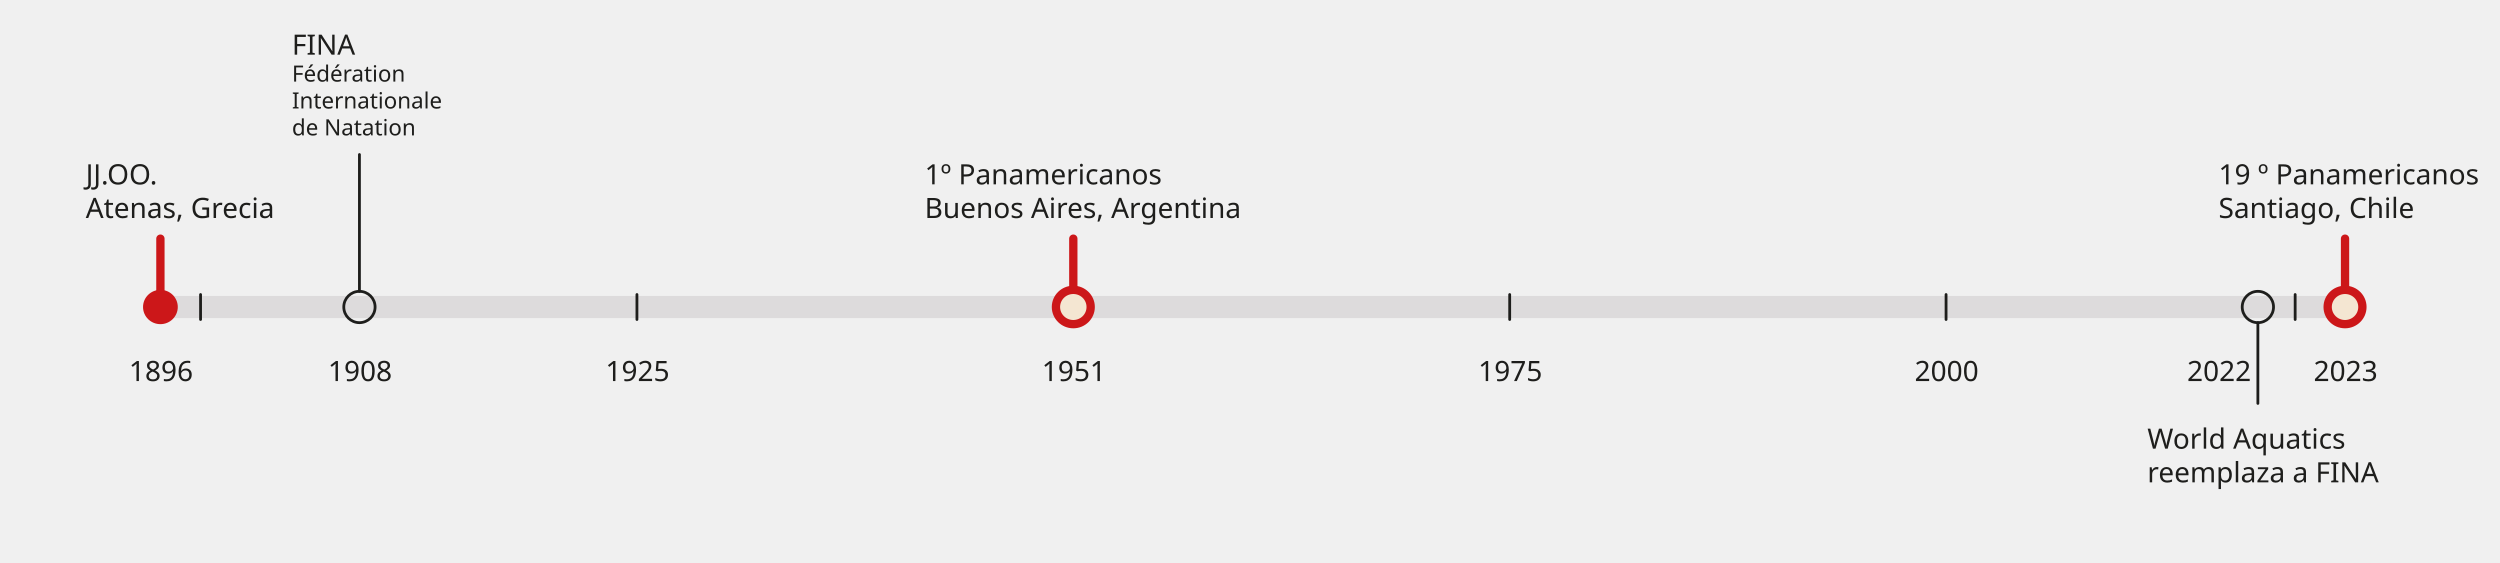
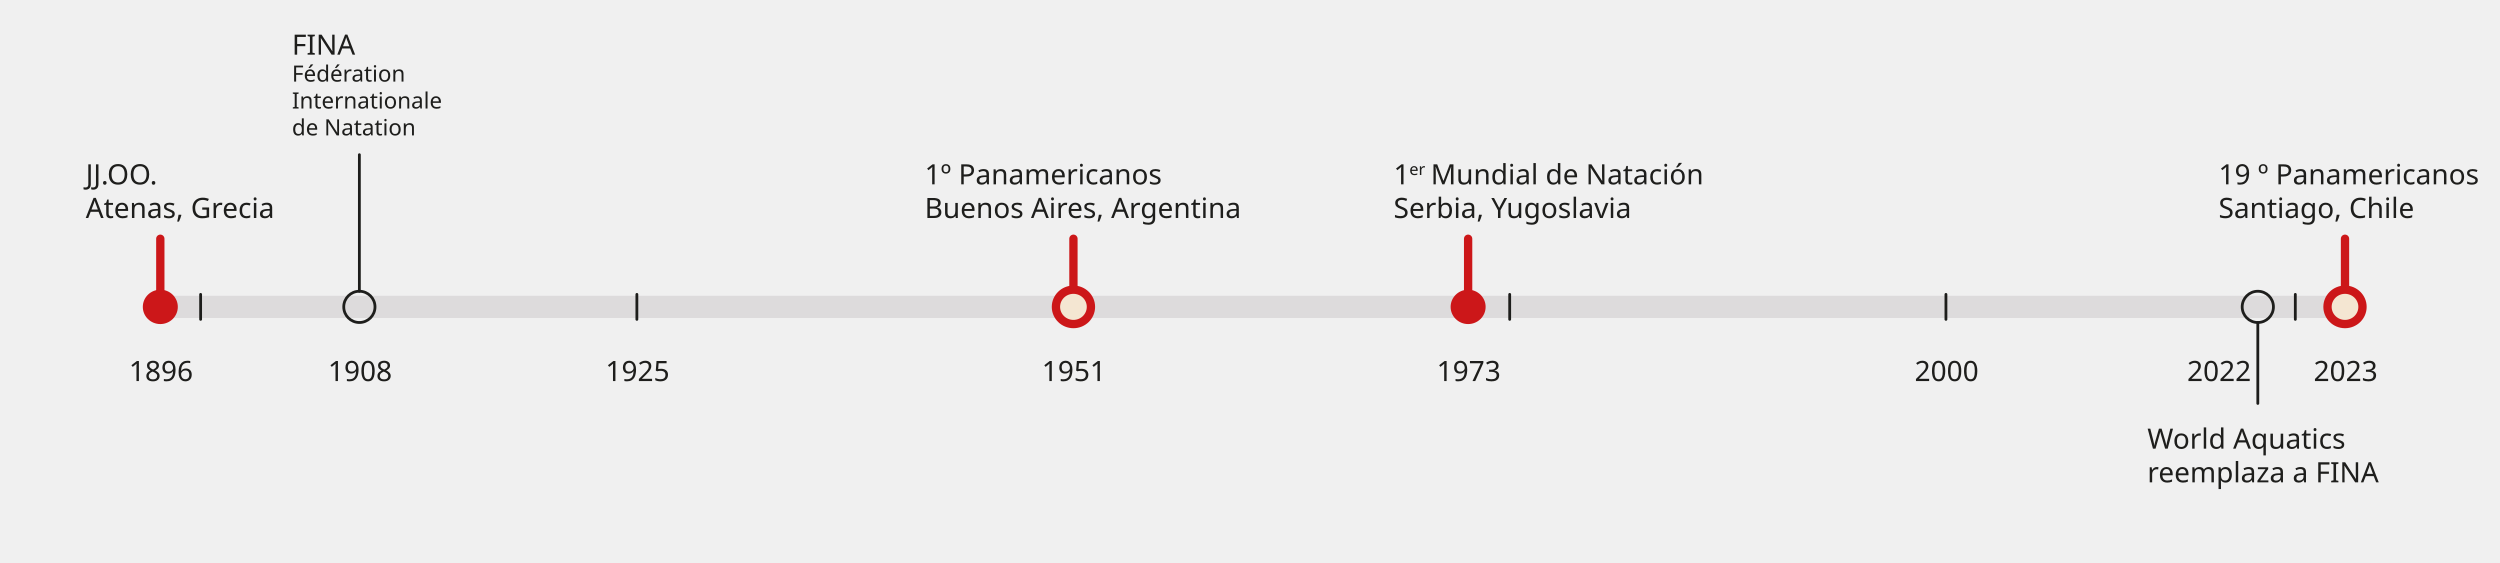
<svg xmlns="http://www.w3.org/2000/svg" version="1.1" id="Capa_1" x="0px" y="0px" viewBox="0 0 800 180" style="enable-background:new 0 0 800 180;" xml:space="preserve">
  <style type="text/css">
- 	.st0{fill:#F4E6D2;stroke:#CC1719;stroke-width:2.661;stroke-linecap:round;stroke-miterlimit:10;}
+ 	.st0{fill:none;stroke:#CC1719;stroke-width:2.661;stroke-linecap:round;stroke-miterlimit:10;}
	.st1{fill:none;stroke:#DDDBDC;stroke-width:7.095;stroke-miterlimit:10;}
	.st2{fill:#1E1E1C;}
	.st3{font-family:'Roboto-Regular';}
	.st4{font-size:8.967px;}
	.st5{font-family:'Roboto-ThinItalic';}
	.st6{font-size:7.173px;}
	.st7{fill:none;stroke:#1D1D1B;stroke-width:0.897;stroke-linecap:round;stroke-linejoin:round;}
	.st8{fill:none;stroke:#1D1D1B;stroke-width:0.621;stroke-linecap:round;stroke-linejoin:round;}
	.st9{fill:#F4E6D2;stroke:#CC1719;stroke-width:2.661;stroke-miterlimit:10;}
	.st10{fill:#CC1719;}
- 	.st11{fill:none;stroke:#1D1D1B;stroke-width:0.692;stroke-linecap:round;stroke-linejoin:round;}
+ 	.st11{font-size:5.228px;}
	.st12{fill:none;stroke:#1E1E1C;stroke-width:0.897;stroke-miterlimit:10;}
- 	.st13{fill:#DDDBDC;}
- 	.st14{fill:#F2C5C1;}
- 	.st15{fill:#DD6F53;}
- 	.st16{fill:#FFFFFF;}
- 	.st17{fill:#C62119;}
- 	.st18{fill:none;}
- 	.st19{fill:#716C68;}
- 	.st20{fill:none;stroke:#1D1E1C;stroke-width:0.462;stroke-miterlimit:10;stroke-dasharray:1.539,1.539;}
</style>
-   <line class="st0" x1="343.46" y1="93.23" x2="343.46" y2="76.37" />
-   <line class="st0" x1="51.33" y1="93.23" x2="51.33" y2="76.37" />
-   <line class="st0" x1="750.41" y1="93.23" x2="750.41" y2="76.37" />
-   <line class="st1" x1="51.48" y1="98.25" x2="750.41" y2="98.25" />
+   <line class="st0" x1="343.5" y1="93.2" x2="343.5" y2="76.4" />
+   <line class="st0" x1="51.3" y1="93.2" x2="51.3" y2="76.4" />
+   <line class="st0" x1="750.4" y1="93.2" x2="750.4" y2="76.4" />
+   <line class="st1" x1="51.5" y1="98.2" x2="750.4" y2="98.2" />
  <g>
-     <text transform="matrix(1 0 0 1 27.4331 58.9957)">
-       <tspan x="0" y="0" class="st2 st3 st4">JJ.OO.</tspan>
-       <tspan x="0" y="10.76" class="st2 st3 st4">Atenas, Grecia</tspan>
-     </text>
+     <text transform="matrix(1 0 0 1 27.4331 58.9957)" class="st2 st3 st4">JJ.OO.</text>
+     <text transform="matrix(1 0 0 1 27.4331 69.7557)" class="st2 st3 st4">Atenas, Grecia</text>
  </g>
  <g>
-     <text transform="matrix(1 0 0 1 295.8892 58.9957)">
-       <tspan x="0" y="0" class="st2 st3 st4">1º Panamericanos</tspan>
-       <tspan x="0" y="10.76" class="st2 st3 st4">Buenos Aires, Argentina</tspan>
-     </text>
+     <text transform="matrix(1 0 0 1 295.8892 58.9957)" class="st2 st3 st4">1º Panamericanos</text>
+     <text transform="matrix(1 0 0 1 295.8892 69.7557)" class="st2 st3 st4">Buenos Aires, Argentina</text>
  </g>
  <g>
-     <text transform="matrix(1 0 0 1 93.418 17.5005)">
-       <tspan x="0" y="0" class="st2 st3 st4">FINA</tspan>
-       <tspan x="0" y="8.61" class="st2 st5 st6">Fédération </tspan>
-       <tspan x="0" y="17.22" class="st2 st5 st6">Internationale </tspan>
-       <tspan x="0" y="25.82" class="st2 st5 st6">de Natation</tspan>
-     </text>
+     <text transform="matrix(1 0 0 1 93.418 17.5005)" class="st2 st3 st4">FINA</text>
+     <text transform="matrix(1 0 0 1 93.418 26.1105)" class="st2 st5 st6">Fédération </text>
+     <text transform="matrix(1 0 0 1 93.418 34.7205)" class="st2 st5 st6">Internationale </text>
+     <text transform="matrix(1 0 0 1 93.418 43.3205)" class="st2 st5 st6">de Natation</text>
  </g>
  <g>
-     <text transform="matrix(1 0 0 1 709.9287 58.9957)">
-       <tspan x="0" y="0" class="st2 st3 st4">19 º Panamericanos</tspan>
-       <tspan x="0" y="10.76" class="st2 st3 st4">Santiago, Chile</tspan>
-     </text>
+     <text transform="matrix(1 0 0 1 709.9287 58.9957)" class="st2 st3 st4">19 º Panamericanos</text>
+     <text transform="matrix(1 0 0 1 709.9287 69.7557)" class="st2 st3 st4">Santiago, Chile</text>
  </g>
  <g>
    <text transform="matrix(1 0 0 1 41.2627 121.9351)" class="st2 st3 st4">1896</text>
  </g>
  <g>
    <text transform="matrix(1 0 0 1 104.9546 121.9351)" class="st2 st3 st4">1908</text>
  </g>
  <g>
    <text transform="matrix(1 0 0 1 193.7476 121.9351)" class="st2 st3 st4">1925</text>
  </g>
  <g>
    <text transform="matrix(1 0 0 1 333.3872 121.9351)" class="st2 st3 st4">1951</text>
  </g>
  <g>
-     <text transform="matrix(1 0 0 1 473.0264 121.9351)" class="st2 st3 st4">1975</text>
+     <text transform="matrix(1 0 0 1 459.7299 121.9351)" class="st2 st3 st4">1973</text>
  </g>
  <g>
    <text transform="matrix(1 0 0 1 612.666 121.9351)" class="st2 st3 st4">2000</text>
  </g>
  <g>
    <text transform="matrix(1 0 0 1 740.3447 121.9351)" class="st2 st3 st4">2023</text>
  </g>
-   <line class="st7" x1="64.18" y1="94.25" x2="64.18" y2="102.24" />
-   <line class="st7" x1="203.82" y1="94.25" x2="203.82" y2="102.24" />
-   <line class="st8" x1="343.46" y1="94.25" x2="343.46" y2="102.24" />
-   <line class="st7" x1="483.1" y1="94.25" x2="483.1" y2="102.24" />
-   <line class="st7" x1="622.74" y1="94.25" x2="622.74" y2="102.24" />
-   <line class="st7" x1="734.45" y1="94.25" x2="734.45" y2="102.24" />
-   <ellipse class="st9" cx="343.46" cy="98.24" rx="5.56" ry="5.49" />
-   <ellipse class="st9" cx="750.41" cy="98.24" rx="5.56" ry="5.49" />
-   <ellipse class="st10" cx="51.33" cy="98.24" rx="5.56" ry="5.49" />
-   <circle class="st12" cx="115.02" cy="98.24" r="5.01" />
-   <line class="st7" x1="115.02" y1="93.23" x2="115.02" y2="49.45" />
+   <line class="st7" x1="64.2" y1="94.2" x2="64.2" y2="102.2" />
+   <line class="st7" x1="203.8" y1="94.2" x2="203.8" y2="102.2" />
+   <line class="st8" x1="343.5" y1="94.2" x2="343.5" y2="102.2" />
+   <line class="st7" x1="483.1" y1="94.2" x2="483.1" y2="102.2" />
+   <line class="st7" x1="622.7" y1="94.2" x2="622.7" y2="102.2" />
+   <line class="st7" x1="734.5" y1="94.2" x2="734.5" y2="102.2" />
+   <ellipse class="st9" cx="343.5" cy="98.2" rx="5.6" ry="5.5" />
+   <ellipse class="st9" cx="750.4" cy="98.2" rx="5.6" ry="5.5" />
+   <ellipse class="st10" cx="51.3" cy="98.2" rx="5.6" ry="5.5" />
+   <line class="st0" x1="469.8" y1="93.2" x2="469.8" y2="76.4" />
+   <g>
+     <text transform="matrix(1 0 0 1 445.9366 58.9957)" class="st2 st3 st4">1</text>
+     <text transform="matrix(1 0 0 1 450.9717 56.0098)" class="st2 st3 st11">er</text>
+     <text transform="matrix(1 0 0 1 455.5098 58.9957)" class="st2 st3 st4"> Mundial de Natación</text>
+     <text transform="matrix(1 0 0 1 445.9366 69.7557)" class="st2 st3 st4">Serbia, Yugoslavia</text>
+   </g>
+   <ellipse class="st10" cx="469.8" cy="98.2" rx="5.6" ry="5.5" />
+   <circle class="st12" cx="115" cy="98.2" r="5" />
+   <line class="st7" x1="115" y1="93.2" x2="115" y2="49.5" />
  <g>
    <text transform="matrix(1 0 0 1 699.8584 121.9351)" class="st2 st3 st4">2022</text>
  </g>
  <g>
-     <text transform="matrix(1 0 0 1 687.1445 143.5806)">
-       <tspan x="0" y="0" class="st2 st3 st4">World Aquatics</tspan>
-       <tspan x="0" y="10.76" class="st2 st3 st4">reemplaza a FINA</tspan>
-     </text>
+     <text transform="matrix(1 0 0 1 687.1445 143.5806)" class="st2 st3 st4">World Aquatics</text>
+     <text transform="matrix(1 0 0 1 687.1445 154.3406)" class="st2 st3 st4">reemplaza a FINA</text>
  </g>
-   <circle class="st12" cx="722.52" cy="98.24" r="5.01" />
-   <line class="st7" x1="722.52" y1="103.25" x2="722.52" y2="129.09" />
+   <circle class="st12" cx="722.5" cy="98.2" r="5" />
+   <line class="st7" x1="722.5" y1="103.2" x2="722.5" y2="129.1" />
</svg>
